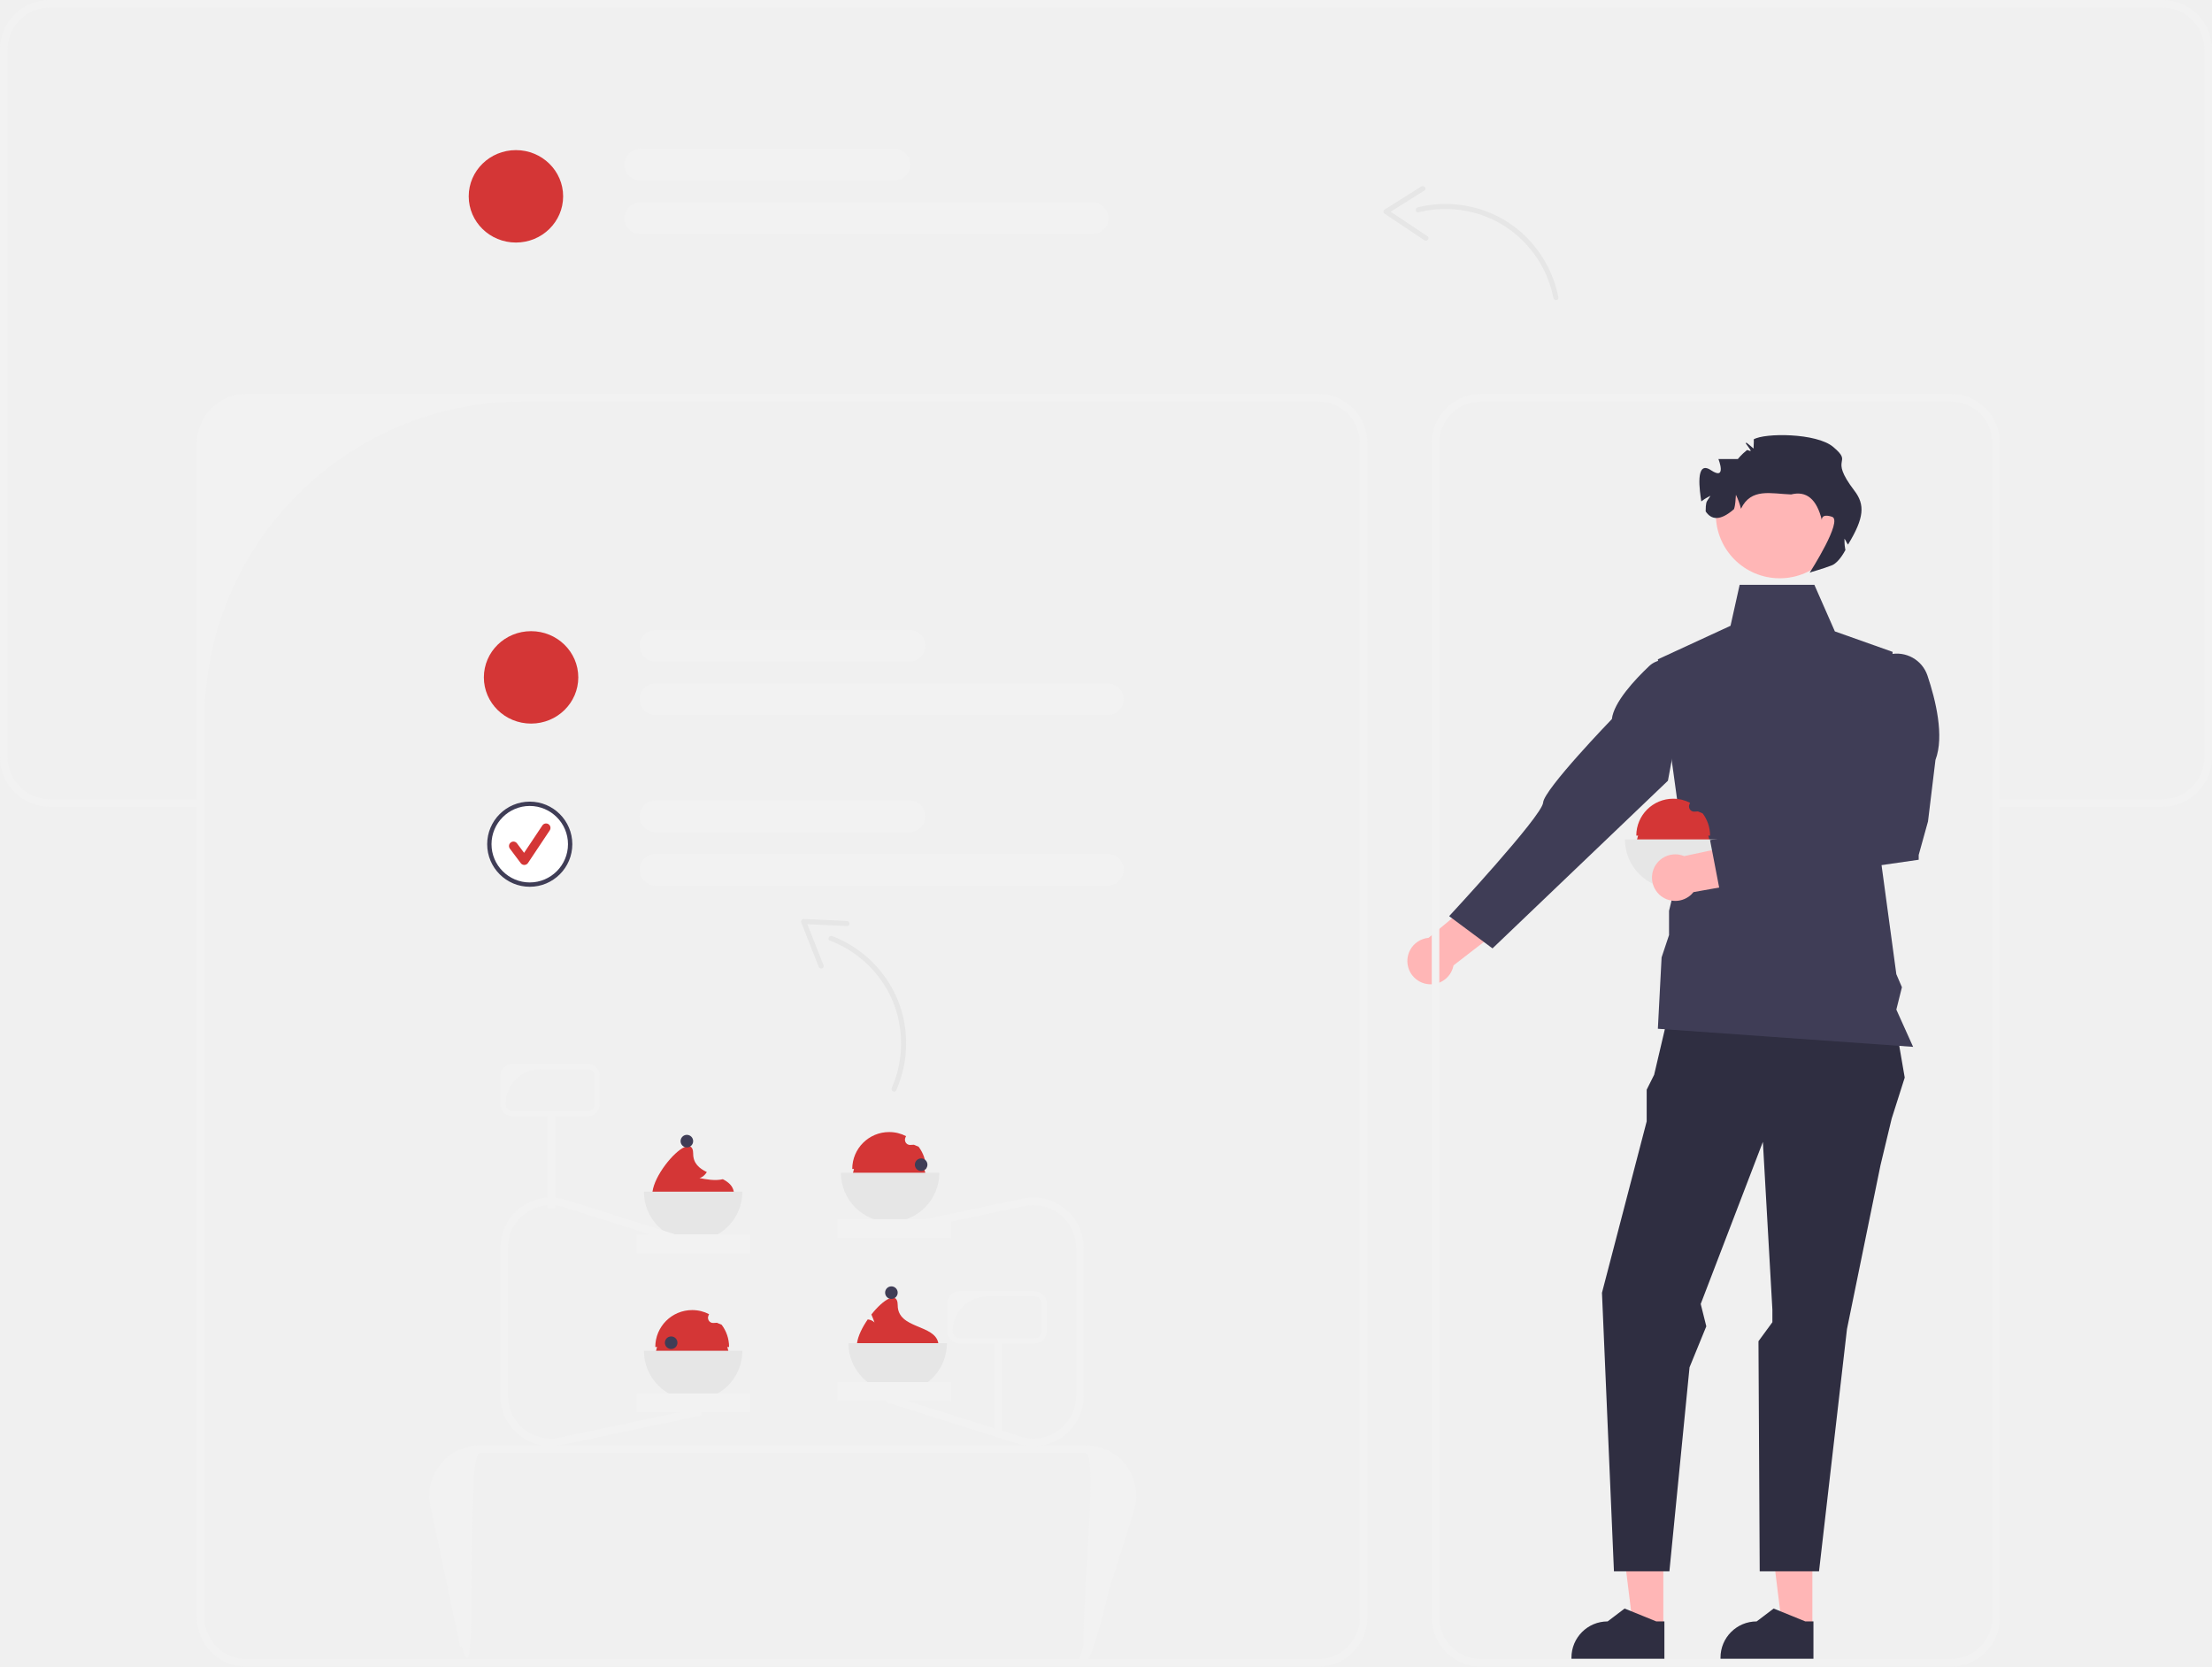
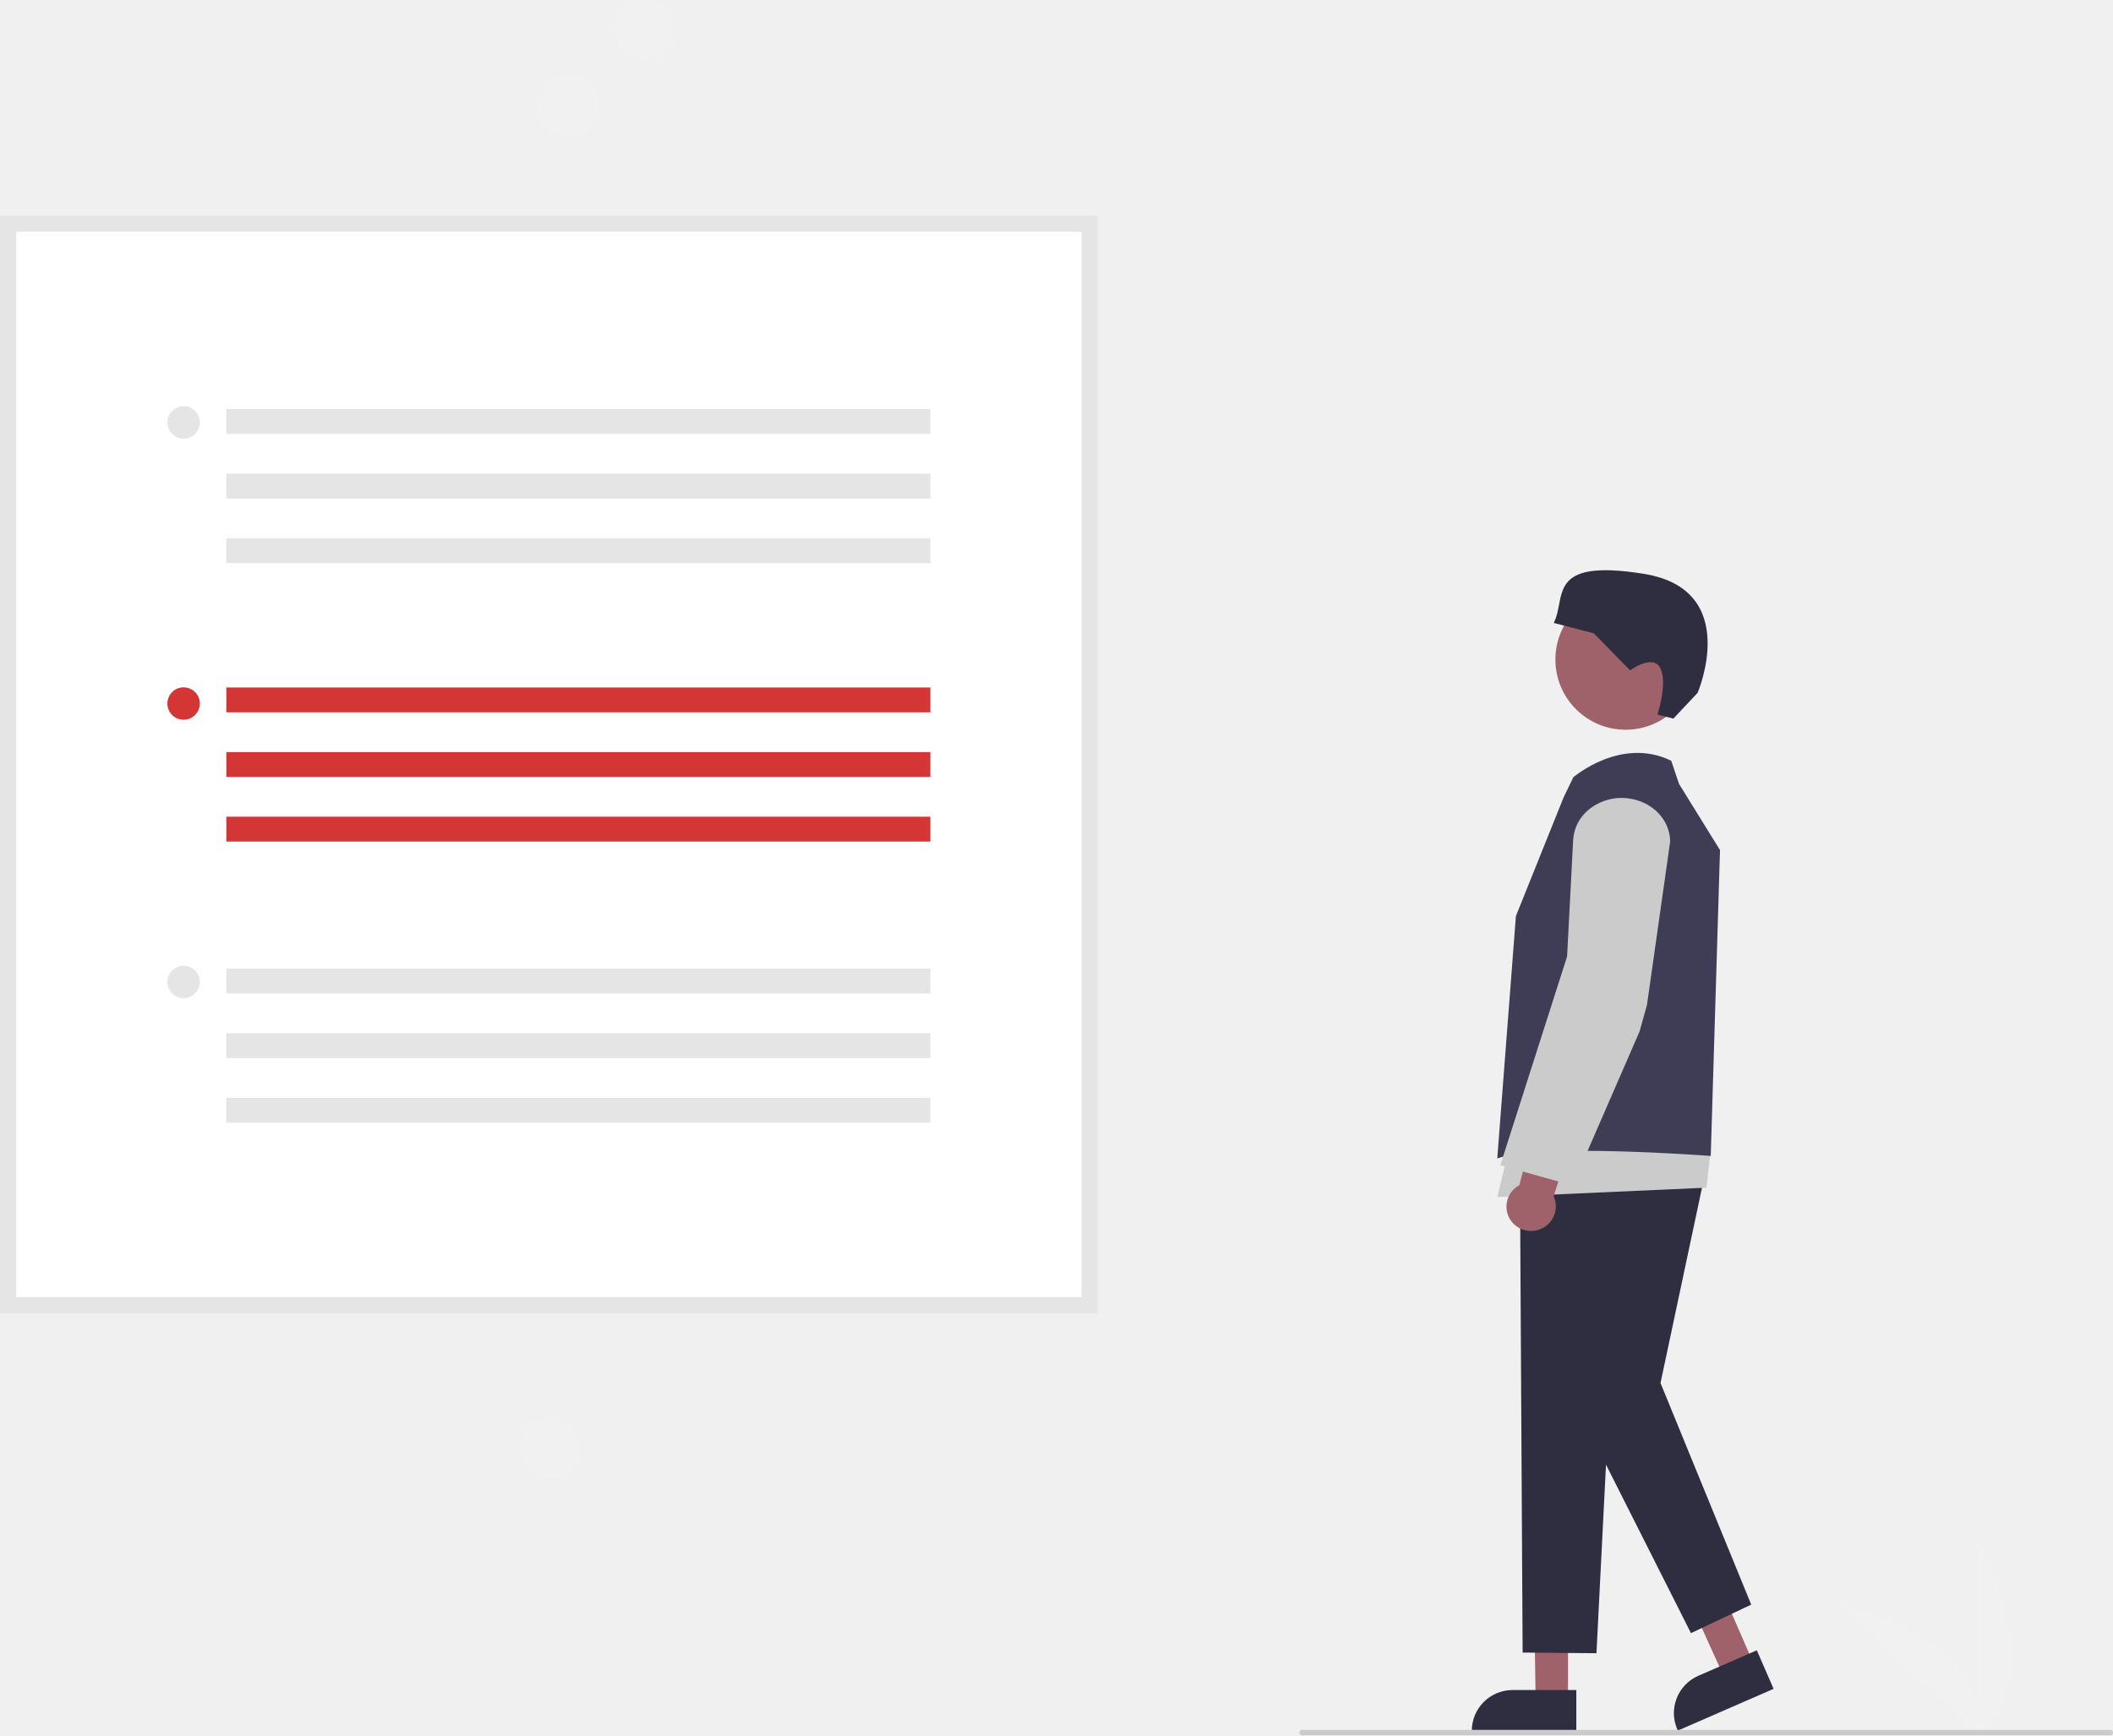
- <svg xmlns="http://www.w3.org/2000/svg" width="584" height="439.996" viewBox="0 0 584 439.996">
-   <g>
-     <rect x="144.538" y="293.999" width="2.073" height="24.873" fill="#f2f2f2" />
-     <path d="M155.133,294.69h-19.808c-1.777,0-3.223-1.446-3.223-3.223v-7.371c0-1.778,1.446-3.223,3.223-3.223h19.808c1.777,0,3.223,1.446,3.223,3.223v7.371c0,1.778-1.446,3.223-3.223,3.223Zm-12.437-12.436c-5.088,0-9.213,4.125-9.213,9.213h0c0,1.017,.825,1.842,1.842,1.842h19.808c1.017,0,1.841-.824,1.841-1.841v-7.371c0-1.017-.825-1.842-1.842-1.842h-12.436Z" fill="#f2f2f2" />
-   </g>
-   <g>
-     <rect x="262.538" y="353.999" width="2.073" height="24.873" fill="#f2f2f2" />
-     <path d="M273.133,354.69h-19.808c-1.777,0-3.223-1.446-3.223-3.223v-7.371c0-1.778,1.446-3.223,3.223-3.223h19.808c1.777,0,3.223,1.446,3.223,3.223v7.371c0,1.778-1.446,3.223-3.223,3.223Zm-12.437-12.436c-5.088,0-9.213,4.125-9.213,9.213h0c0,1.017,.825,1.842,1.842,1.842h19.808c1.017,0,1.841-.824,1.841-1.841v-7.371c0-1.017-.825-1.842-1.842-1.842h-12.436Z" fill="#f2f2f2" />
-   </g>
-   <g>
-     <polygon points="478.491 429.604 470.513 429.604 466.717 398.83 478.493 398.831 478.491 429.604" fill="#ffb6b6" />
-     <path d="M478.772,437.927l-24.534-.001v-.31c0-5.274,4.276-9.549,9.55-9.549h.001l4.482-3.4,8.362,3.4,2.142,0-0,9.86Z" fill="#2f2e41" />
-   </g>
-   <g>
-     <polygon points="439.141 429.604 431.162 429.604 427.367 398.83 439.142 398.831 439.141 429.604" fill="#ffb6b6" />
-     <path d="M439.421,437.927l-24.534-.001v-.31c0-5.274,4.276-9.549,9.55-9.549h.001l4.482-3.4,8.362,3.4,2.142,0-0,9.86Z" fill="#2f2e41" />
-   </g>
-   <polygon points="443.357 255.473 497.464 253.014 502.874 284.494 499.431 295.316 496.48 307.613 487.626 350.898 480.248 414.843 464.589 414.843 464.262 354.095 467.935 349.078 467.935 345.731 465.426 301.464 449.014 344.258 450.489 350.16 446.062 360.982 440.746 414.843 426.106 414.843 422.944 341.306 434.749 296.053 434.749 287.691 436.716 283.756 443.357 255.473" fill="#2f2e41" />
-   <polygon points="479.018 154.392 459.295 154.392 456.884 165.213 437.7 174.067 444.587 224.239 440.652 240.471 440.652 246.865 438.684 252.768 437.7 271.601 505.088 276.378 500.661 266.541 502.137 260.638 500.661 257.195 496.726 228.174 499.677 172.1 484.429 166.689 479.018 154.392" fill="#3f3d56" />
-   <path d="M377.167,247.594l14.127-11.749,7.838,7.134-15.378,11.891c-.111,.583-.308,1.16-.599,1.713-1.583,3.005-5.302,4.159-8.307,2.576s-4.159-5.302-2.576-8.307c1.009-1.917,2.888-3.076,4.896-3.256Z" fill="#ffb6b6" />
-   <path d="M450.2,178.128l-7.507-3.021c-2.328-1.422-5.322-1.116-7.303,.759-3.774,3.573-9.335,9.526-9.832,13.977,0,0-17.92,18.55-18.152,22.055-.232,3.505-24.81,29.976-24.81,29.976l11.449,8.509,46.312-44.267,4.17-22.425c1.961-2.858,8.631-3.755,5.673-5.563Z" fill="#3f3d56" />
-   <circle cx="469.872" cy="135.807" r="16.863" fill="#ffb6b6" />
-   <path d="M487.9,143.778c-.39-.48-.55-1.08-.94-1.56,.02,.79,.01,1.59,.15,2.36,.02,.12,.04,.27,.07,.46,.01,.04,.02,.06,.03,.1,0,.02,.01,.04,.01,.06-1.19,2.25-2.55,3.64-3.53,4.03-2.42,.97-5.69,1.8-5.9,1.96,.23-.36,8.81-13.78,5.9-14.75-2.95-.98-2.7,.85-2.7,.85-1.343-5.508-4.043-7.775-8.12-6.75-5.32-.19-10.53-1.81-13.23,3.78-.31-1.29-.78-2.55-1.33-3.7-.11,1.23-.11,2.6-.51,3.8-3.78,3.297-6.045,2.735-7.48,.6,0-.43,.01-.87,.04-1.3,.03-.29,.06-.56,.11-.84,.16-.81,.79-1.28,1.1-1.99-.69,.38-1.41,.74-2.03,1.22-.09,.07-.22,.16-.37,.27-.39-2.55-1.73-11.1,2.55-8.24s1.97-2.95,1.97-2.95h5.13s.88-1.16,2.44-2.39c.28,.08,.54,.16,.8,.26,.77,.3-1.71-2.49-1.06-2.06-.25-.74,2.35,1.98,1.99,1.28-.06-.12,.12-2.07,.01-2.28,2.86-1.73,16.58-1.739,21,2,5.56,4.703-1.478,2.303,5.59,11.55,2.819,3.688,2.627,7.15-1.69,14.23Z" fill="#2f2e41" />
-   <path d="M348.059,439.996H64.948c-7.138,0-12.945-5.808-12.945-12.945V116.94c0-7.138,5.807-12.945,12.945-12.945H348.059c7.138,0,12.945,5.807,12.945,12.945V427.05c0,7.138-5.807,12.945-12.945,12.945ZM137.925,105.996c-46.348,0-83.921,37.573-83.921,83.921v237.133c0,6.045,4.9,10.945,10.945,10.945H348.059c6.045,0,10.945-4.9,10.945-10.945V116.94c0-6.045-4.9-10.945-10.945-10.945H137.925Z" fill="#f2f2f2" />
-   <path d="M515.059,439.996h-124.11c-7.138,0-12.945-5.808-12.945-12.945V116.94c0-7.138,5.807-12.945,12.945-12.945h124.11c7.138,0,12.945,5.807,12.945,12.945V427.05c0,7.138-5.807,12.945-12.945,12.945ZM390.948,105.996c-6.035,0-10.945,4.91-10.945,10.945V427.05c0,6.035,4.91,10.945,10.945,10.945h124.11c6.035,0,10.945-4.91,10.945-10.945V116.94c0-6.035-4.91-10.945-10.945-10.945h-124.11Z" fill="#f2f2f2" />
-   <path d="M570.91,0H13.1C5.88,0,0,5.87,0,13.09V199.9c0,6.92,5.41,12.62,12.22,13.06,.29,.03,.58,.04,.88,.04H52.22v-2H13.1c-.3,0-.59-.01-.88-.04-5.71-.45-10.22-5.24-10.22-11.06V13.09C2,6.97,6.98,2,13.1,2H570.91c6.12,0,11.09,4.97,11.09,11.09V199.9c0,6.12-4.97,11.1-11.09,11.1h-44.69v2h44.69c7.22,0,13.09-5.88,13.09-13.1V13.09c0-7.22-5.87-13.09-13.09-13.09Z" fill="#f2f2f2" />
-   <g>
-     <path d="M193.798,315.38h-21.59c0-.25,.02-.5,.06-.77,.56-4.24,5.52-10.49,8.5-11.79,.57-.24,1.07-.31,1.45-.14,.49,.21,.79,.82,.79,1.91,0,2.57,1.62,3.88,3.61,4.85-.49,.76-1.12,1.37-1.95,1.57,1.65,.35,4.19,.8,6.17,.31,1.46,.76,2.61,1.71,2.89,3.29,.05,.24,.07,.5,.07,.77Z" fill="#d43636" />
-     <circle cx="181.343" cy="301.27" r="1.66" fill="#3f3d56" />
-     <path d="M183.003,327.61c7.18,0,13-5.82,13-13h-26c0,7.18,5.82,13,13,13Z" fill="#e6e6e6" />
-   </g>
-   <g>
-     <path d="M247.798,355.38h-21.59c0-.25,.02-.5,.06-.77,.25-1.9,1.39-4.2,2.83-6.28,.69,.09,1.31,.33,1.78,.81-.22-.61-.48-1.34-.82-2.1,1.57-2,3.35-3.63,4.71-4.22,.57-.24,1.07-.31,1.45-.14,.49,.21,.79,.82,.79,1.91,0,6.34,9.82,4.98,10.72,10.02,.05,.24,.07,.5,.07,.77Z" fill="#d43636" />
-     <circle cx="235.343" cy="341.27" r="1.66" fill="#3f3d56" />
-     <path d="M237.003,367.61c7.18,0,13-5.82,13-13h-26c0,7.18,5.82,13,13,13Z" fill="#e6e6e6" />
-   </g>
-   <g>
-     <path d="M234.746,301.868c-5.38,0-9.742,4.362-9.742,9.742h19.484c0-5.38-4.362-9.742-9.742-9.742Z" fill="#d43636" />
-     <path d="M244.488,308.61h-19.48c0-5.38,4.36-9.74,9.74-9.74,1.61,0,3.13,.39,4.46,1.08-.053,.123-.107,.247-.163,.37-.419,.926,.247,1.99,1.263,1.955,.332-.011,.66-.029,.981-.052l1.243,.527c1.225,1.635,1.956,3.663,1.956,5.859Z" fill="#d43636" />
-     <path d="M235.003,322.61c7.18,0,13-5.82,13-13h-26c0,7.18,5.82,13,13,13Z" fill="#e6e6e6" />
-   </g>
-   <g>
-     <path d="M441.746,213.868c-5.38,0-9.742,4.362-9.742,9.742h19.484c0-5.38-4.362-9.742-9.742-9.742Z" fill="#d43636" />
-     <path d="M451.488,220.61h-19.48c0-5.38,4.36-9.74,9.74-9.74,1.61,0,3.13,.39,4.46,1.08-.053,.123-.107,.247-.163,.37-.419,.926,.247,1.99,1.263,1.955,.332-.011,.66-.029,.981-.052l1.243,.527c1.225,1.635,1.956,3.663,1.956,5.859Z" fill="#d43636" />
-     <path d="M442.003,234.61c7.18,0,13-5.82,13-13h-26c0,7.18,5.82,13,13,13Z" fill="#e6e6e6" />
-   </g>
-   <g>
-     <ellipse cx="140.212" cy="178.833" rx="12.463" ry="12.201" fill="#d43636" />
-     <path d="M240.125,174.659h-67.085c-2.301,0-4.174-1.872-4.174-4.174s1.872-4.174,4.174-4.174h67.085c2.301,0,4.174,1.872,4.174,4.174s-1.872,4.174-4.174,4.174Z" fill="#f2f2f2" />
-     <path d="M292.478,188.786h-119.438c-2.301,0-4.174-1.872-4.174-4.174s1.872-4.174,4.174-4.174h119.438c2.301,0,4.174,1.872,4.174,4.174s-1.872,4.174-4.174,4.174Z" fill="#f2f2f2" />
-   </g>
-   <g>
-     <path d="M240.125,219.659h-67.085c-2.301,0-4.174-1.872-4.174-4.174s1.872-4.174,4.174-4.174h67.085c2.301,0,4.174,1.872,4.174,4.174s-1.872,4.174-4.174,4.174Z" fill="#f2f2f2" />
-     <path d="M292.478,233.786h-119.438c-2.301,0-4.174-1.872-4.174-4.174s1.872-4.174,4.174-4.174h119.438c2.301,0,4.174,1.872,4.174,4.174s-1.872,4.174-4.174,4.174Z" fill="#f2f2f2" />
-   </g>
-   <g>
-     <ellipse cx="136.212" cy="51.833" rx="12.463" ry="12.201" fill="#d43636" />
-     <path d="M236.125,47.659h-67.085c-2.301,0-4.174-1.872-4.174-4.174s1.872-4.174,4.174-4.174h67.085c2.301,0,4.174,1.872,4.174,4.174s-1.872,4.174-4.174,4.174Z" fill="#f2f2f2" />
-     <path d="M288.478,61.786h-119.438c-2.301,0-4.174-1.872-4.174-4.174s1.872-4.174,4.174-4.174h119.438c2.301,0,4.174,1.872,4.174,4.174s-1.872,4.174-4.174,4.174Z" fill="#f2f2f2" />
-   </g>
-   <path d="M286.441,439.911l-1.907-.602,12.933-41.008c1.094-3.469-8.829,43.242-10.979,40.309-2.151-2.934,3.846-55,.208-55H126.654c-3.421,0-1.012,51.342-3.167,54-2.155,2.658-8.591-43.716-7.883-40.369l7.861,37.162-1.957,.414-7.861-37.162c-.834-3.94,.143-7.994,2.679-11.123s6.3-4.923,10.327-4.923h160.042c4.282,0,8.189,1.98,10.721,5.434,2.532,3.453,3.245,7.775,1.957,11.859l-12.933,41.008Z" fill="#f2f2f2" />
-   <path d="M233.972,370.185l1.93,.61,32.91,10.38c4.08,1.28,8.4,.57,11.86-1.96,3.45-2.53,5.43-6.44,5.43-10.72l0-39.04c0-4.03-1.79-7.79-4.92-10.33-3.13-2.54-7.19-3.51-11.13-2.68l-35.17,7.44-1.99,.42,.02,.09,.4,1.87,.32-.07,1.96-.41,34.88-7.38c3.35-.71,6.79,.12,9.45,2.27,2.66,2.16,4.18,5.36,4.18,8.78l-0,39.04c0,3.64-1.68,6.96-4.62,9.11-2.93,2.15-6.6,2.75-10.07,1.66l-33.32-10.5-1.99-.63-.13,2.05Z" fill="#f2f2f2" />
-   <path d="M184.232,327.768l-1.93-.61-32.91-10.38c-4.08-1.28-8.4-.57-11.86,1.96-3.45,2.53-5.43,6.44-5.43,10.72l-0,39.04c0,4.03,1.79,7.79,4.92,10.33s7.19,3.51,11.13,2.68l35.17-7.44,1.99-.42-.02-.09-.4-1.87-.32,.07-1.96,.41-34.88,7.38c-3.35,.71-6.79-.12-9.45-2.27-2.66-2.16-4.18-5.36-4.18-8.78l0-39.04c0-3.64,1.68-6.96,4.62-9.11,2.93-2.15,6.6-2.75,10.07-1.66l33.32,10.5,1.99,.63,.13-2.05Z" fill="#f2f2f2" />
-   <path d="M444.653,226.021l17.965-3.855,3.634,9.955-19.139,3.4c-.369,.465-.811,.885-1.325,1.239-2.796,1.928-6.626,1.225-8.555-1.571-1.928-2.796-1.225-6.626,1.571-8.555,1.783-1.23,3.985-1.385,5.848-.614Z" fill="#ffb6b6" />
-   <path d="M498.867,172.778h0c4.276-.987,8.615,1.42,10.012,5.58,2.19,6.522,4.493,16.018,2.111,22.27l-1.968,16.232-2.459,8.854v1.268l-52.631,7.585-2.459-12.789,33.94-5.411,.984-5.903,.918-.918,1.261-6.706,3.782-23.119c.56-3.421,3.132-6.165,6.51-6.945Z" fill="#3f3d56" />
-   <g>
-     <path d="M182.746,348.868c-5.38,0-9.742,4.362-9.742,9.742h19.484c0-5.38-4.362-9.742-9.742-9.742Z" fill="#d43636" />
-     <path d="M192.488,355.61h-19.48c0-5.38,4.36-9.74,9.74-9.74,1.61,0,3.13,.39,4.46,1.08-.053,.123-.107,.247-.163,.37-.419,.926,.247,1.99,1.263,1.955,.332-.011,.66-.029,.981-.052l1.243,.527c1.225,1.635,1.956,3.663,1.956,5.859Z" fill="#d43636" />
-     <path d="M183.003,369.61c7.18,0,13-5.82,13-13h-26c0,7.18,5.82,13,13,13Z" fill="#e6e6e6" />
-   </g>
-   <circle cx="177.196" cy="354.492" r="1.66" fill="#3f3d56" />
-   <circle cx="243.196" cy="307.492" r="1.66" fill="#3f3d56" />
-   <rect x="221.102" y="364.872" width="30" height="5" fill="#f2f2f2" />
-   <rect x="168.102" y="367.872" width="30" height="5" fill="#f2f2f2" />
-   <rect x="168.102" y="325.872" width="30" height="5" fill="#f2f2f2" />
-   <rect x="221.102" y="321.872" width="30" height="5" fill="#f2f2f2" />
-   <g>
-     <circle cx="139.862" cy="222.875" r="10.521" fill="#fff" />
-     <path d="M139.862,234.116c-6.198,0-11.24-5.042-11.24-11.24s5.042-11.24,11.24-11.24,11.24,5.042,11.24,11.24-5.042,11.24-11.24,11.24Zm0-21.335c-5.566,0-10.095,4.528-10.095,10.095s4.528,10.095,10.095,10.095,10.095-4.528,10.095-10.095-4.528-10.095-10.095-10.095Z" fill="#3f3d56" />
-     <path d="M138.426,228.351c-.368,0-.715-.173-.936-.468l-2.87-3.827c-.388-.517-.283-1.251,.234-1.638,.517-.388,1.251-.283,1.638,.234l1.878,2.504,4.823-7.234c.359-.538,1.085-.682,1.623-.325,.538,.358,.683,1.085,.325,1.623l-5.74,8.611c-.211,.316-.562,.51-.941,.521l-.033,0Z" fill="#d43636" />
-   </g>
-   <g>
-     <path d="M236.618,287.84c2.656-5.995,3.297-12.769,1.869-19.166-1.391-6.231-4.865-11.897-9.676-16.078-2.686-2.334-5.771-4.203-9.098-5.465-.797-.302-1.424,.881-.619,1.187,5.664,2.148,10.585,6.058,13.965,11.085,3.464,5.153,5.104,11.331,4.805,17.523-.171,3.541-.997,7.054-2.433,10.295-.348,.785,.837,1.408,1.187,.619h0Z" fill="#e6e6e6" />
-     <path d="M223.607,243.145l-11.474-.527c-.417-.019-.766,.485-.614,.87l4.643,11.769c.314,.797,1.593,.401,1.277-.401l-4.643-11.769-.614,.87,11.474,.527c.862,.04,.807-1.298-.048-1.338h0Z" fill="#e6e6e6" />
-   </g>
-   <g>
-     <path d="M411.445,78.51c-1.239-6.439-4.578-12.368-9.401-16.806-4.698-4.324-10.783-6.994-17.12-7.684-3.537-.385-7.137-.159-10.59,.703-.827,.206-.667,1.536,.169,1.328,5.877-1.467,12.149-1.064,17.794,1.136,5.785,2.255,10.657,6.393,13.945,11.649,1.88,3.006,3.206,6.362,3.876,9.843,.162,.843,1.491,.679,1.328-.169h0Z" fill="#e6e6e6" />
-     <path d="M375.258,49.228l-9.724,6.114c-.354,.222-.352,.836-.008,1.065l10.528,7.016c.713,.475,1.538-.579,.819-1.058l-10.528-7.016-.008,1.065,9.724-6.114c.73-.459-.078-1.527-.802-1.071h0Z" fill="#e6e6e6" />
-   </g>
+ <svg xmlns="http://www.w3.org/2000/svg" data-name="Layer 1" width="781.677" height="642.211" viewBox="0 0 781.677 642.211">
+   <path d="M940.606,771.106v-72.34S968.798,750.051,940.606,771.106Z" transform="translate(-209.1616 -128.8945)" fill="#f1f1f1" />
+   <path d="M942.348,771.093,889.058,722.172S945.903,736.087,942.348,771.093Z" transform="translate(-209.1616 -128.8945)" fill="#f1f1f1" />
+   <circle id="a0c15788-f4f4-4acc-aa12-f27a30ea141c" data-name="Ellipse 44" cx="238.427" cy="11.017" r="11.017" fill="#f1f1f1" />
+   <circle id="e9b5f50e-78d4-4cc2-9ed2-81635f80ef66" data-name="Ellipse 44" cx="210.427" cy="39.017" r="11.017" fill="#f1f1f1" />
+   <circle id="b8afa681-60ae-40dd-b0dc-0ba40dd0fb25" data-name="Ellipse 44" cx="203.427" cy="536.017" r="11.017" fill="#f1f1f1" />
+   <path d="M796.569,435.1" transform="translate(-209.1616 -128.8945)" />
+   <polygon points="580.071 629.149 568.088 629.149 567.402 583.645 580.071 582.928 580.071 629.149" fill="#9f616a" />
+   <path d="M792.3,769.671l-38.661-0v-.5a15.068,15.068,0,0,1,15.051-15.051h23.61Z" transform="translate(-209.1616 -128.8945)" fill="#2f2e41" />
+   <polygon points="648.668 615.343 637.683 620.132 618.87 578.693 630.198 572.974 648.668 615.343" fill="#9f616a" />
+   <path d="M829.848,769.12l-.2-.458a15.051,15.051,0,0,1,7.782-19.812l21.643-9.435,6.214,14.255Z" transform="translate(-209.1616 -128.8945)" fill="#2f2e41" />
+   <circle cx="601.365" cy="243.997" r="25.965" fill="#9f616a" />
+   <polygon points="647.842 593.621 614.282 511.638 630.582 434.928 599.659 433.25 582.639 519.069 625.548 604.168 647.842 593.621" fill="#2f2e41" />
+   <polygon points="611.165 419.586 595.344 517.63 590.587 611.602 563.276 611.362 562.263 431.572 611.165 419.586" fill="#2f2e41" />
+   <polygon points="632.869 425.177 631.313 439.378 553.893 442.842 559.135 421.489 632.869 425.177" fill="#cbcbcb" />
+   <path d="M768.414,580.879a9,9,0,0,1,1.535-12.708,9.256,9.256,0,0,1,1.251-.816l30.365-114.11,18,7.91L783.893,571.426a9.016,9.016,0,0,1-2.654,10.884A9.178,9.178,0,0,1,768.414,580.879Z" transform="translate(-209.1616 -128.8945)" fill="#9f616a" />
+   <path d="M787.606,423.849l3.581-7.398s17.634-15.245,36.234-6.106l2.867,8.54L845.458,443.382l-3.427,113.148s-63.289-4.813-78.976.921l6.895-89.659Z" transform="translate(-209.1616 -128.8945)" fill="#3f3d56" />
+   <path d="M790.9,567.448l-26.722-7.475,24.713-77.236,2.238-43.122a15.592,15.592,0,0,1,5.822-11.25,19.165,19.165,0,0,1,14.799-4.08c8.732,1.196,15.155,7.873,15.273,15.877l0.0.039-.005.039-8.582,60.442-2.752,9.839Z" transform="translate(-209.1616 -128.8945)" fill="#cbcbcb" />
+   <path d="M822.296,393.244l5.911,1.494,8.958-9.524s16.464-38.191-19.925-44.035-28.442,8.91-33.307,18.163l14.869,3.866L812.184,376.887s8.732-6.396,11.301-.595S822.296,393.244,822.296,393.244Z" transform="translate(-209.1616 -128.8945)" fill="#2f2e41" />
+   <path d="M615.256,614.743h-406.094V208.649h406.094Z" transform="translate(-209.1616 -128.8945)" fill="#fff" />
+   <path d="M615.256,614.743h-406.094V208.649h406.094Zm-400.094-6h394.094V214.649h-394.094Z" transform="translate(-209.1616 -128.8945)" fill="#e5e5e5" />
+   <rect x="83.731" y="254.329" width="260.441" height="9.194" fill="#d43636" />
+   <rect x="83.731" y="278.233" width="260.441" height="9.194" fill="#d43636" />
+   <rect x="83.731" y="302.136" width="260.441" height="9.194" fill="#d43636" />
+   <circle cx="67.922" cy="260.273" r="6" fill="#d43636" />
+   <rect x="83.731" y="151.329" width="260.441" height="9.194" fill="#e5e5e5" />
+   <rect x="83.731" y="175.233" width="260.441" height="9.194" fill="#e5e5e5" />
+   <rect x="83.731" y="199.136" width="260.441" height="9.194" fill="#e5e5e5" />
+   <circle cx="67.922" cy="156.273" r="6" fill="#e5e5e5" />
+   <rect x="83.731" y="358.329" width="260.441" height="9.194" fill="#e5e5e5" />
+   <rect x="83.731" y="382.233" width="260.441" height="9.194" fill="#e5e5e5" />
+   <rect x="83.731" y="406.136" width="260.441" height="9.194" fill="#e5e5e5" />
+   <circle cx="67.922" cy="363.273" r="6" fill="#e5e5e5" />
+   <path d="M989.838,770.849h-299a1,1,0,0,1,0-2h299a1,1,0,0,1,0,2Z" transform="translate(-209.1616 -128.8945)" fill="#cbcbcb" />
</svg>
